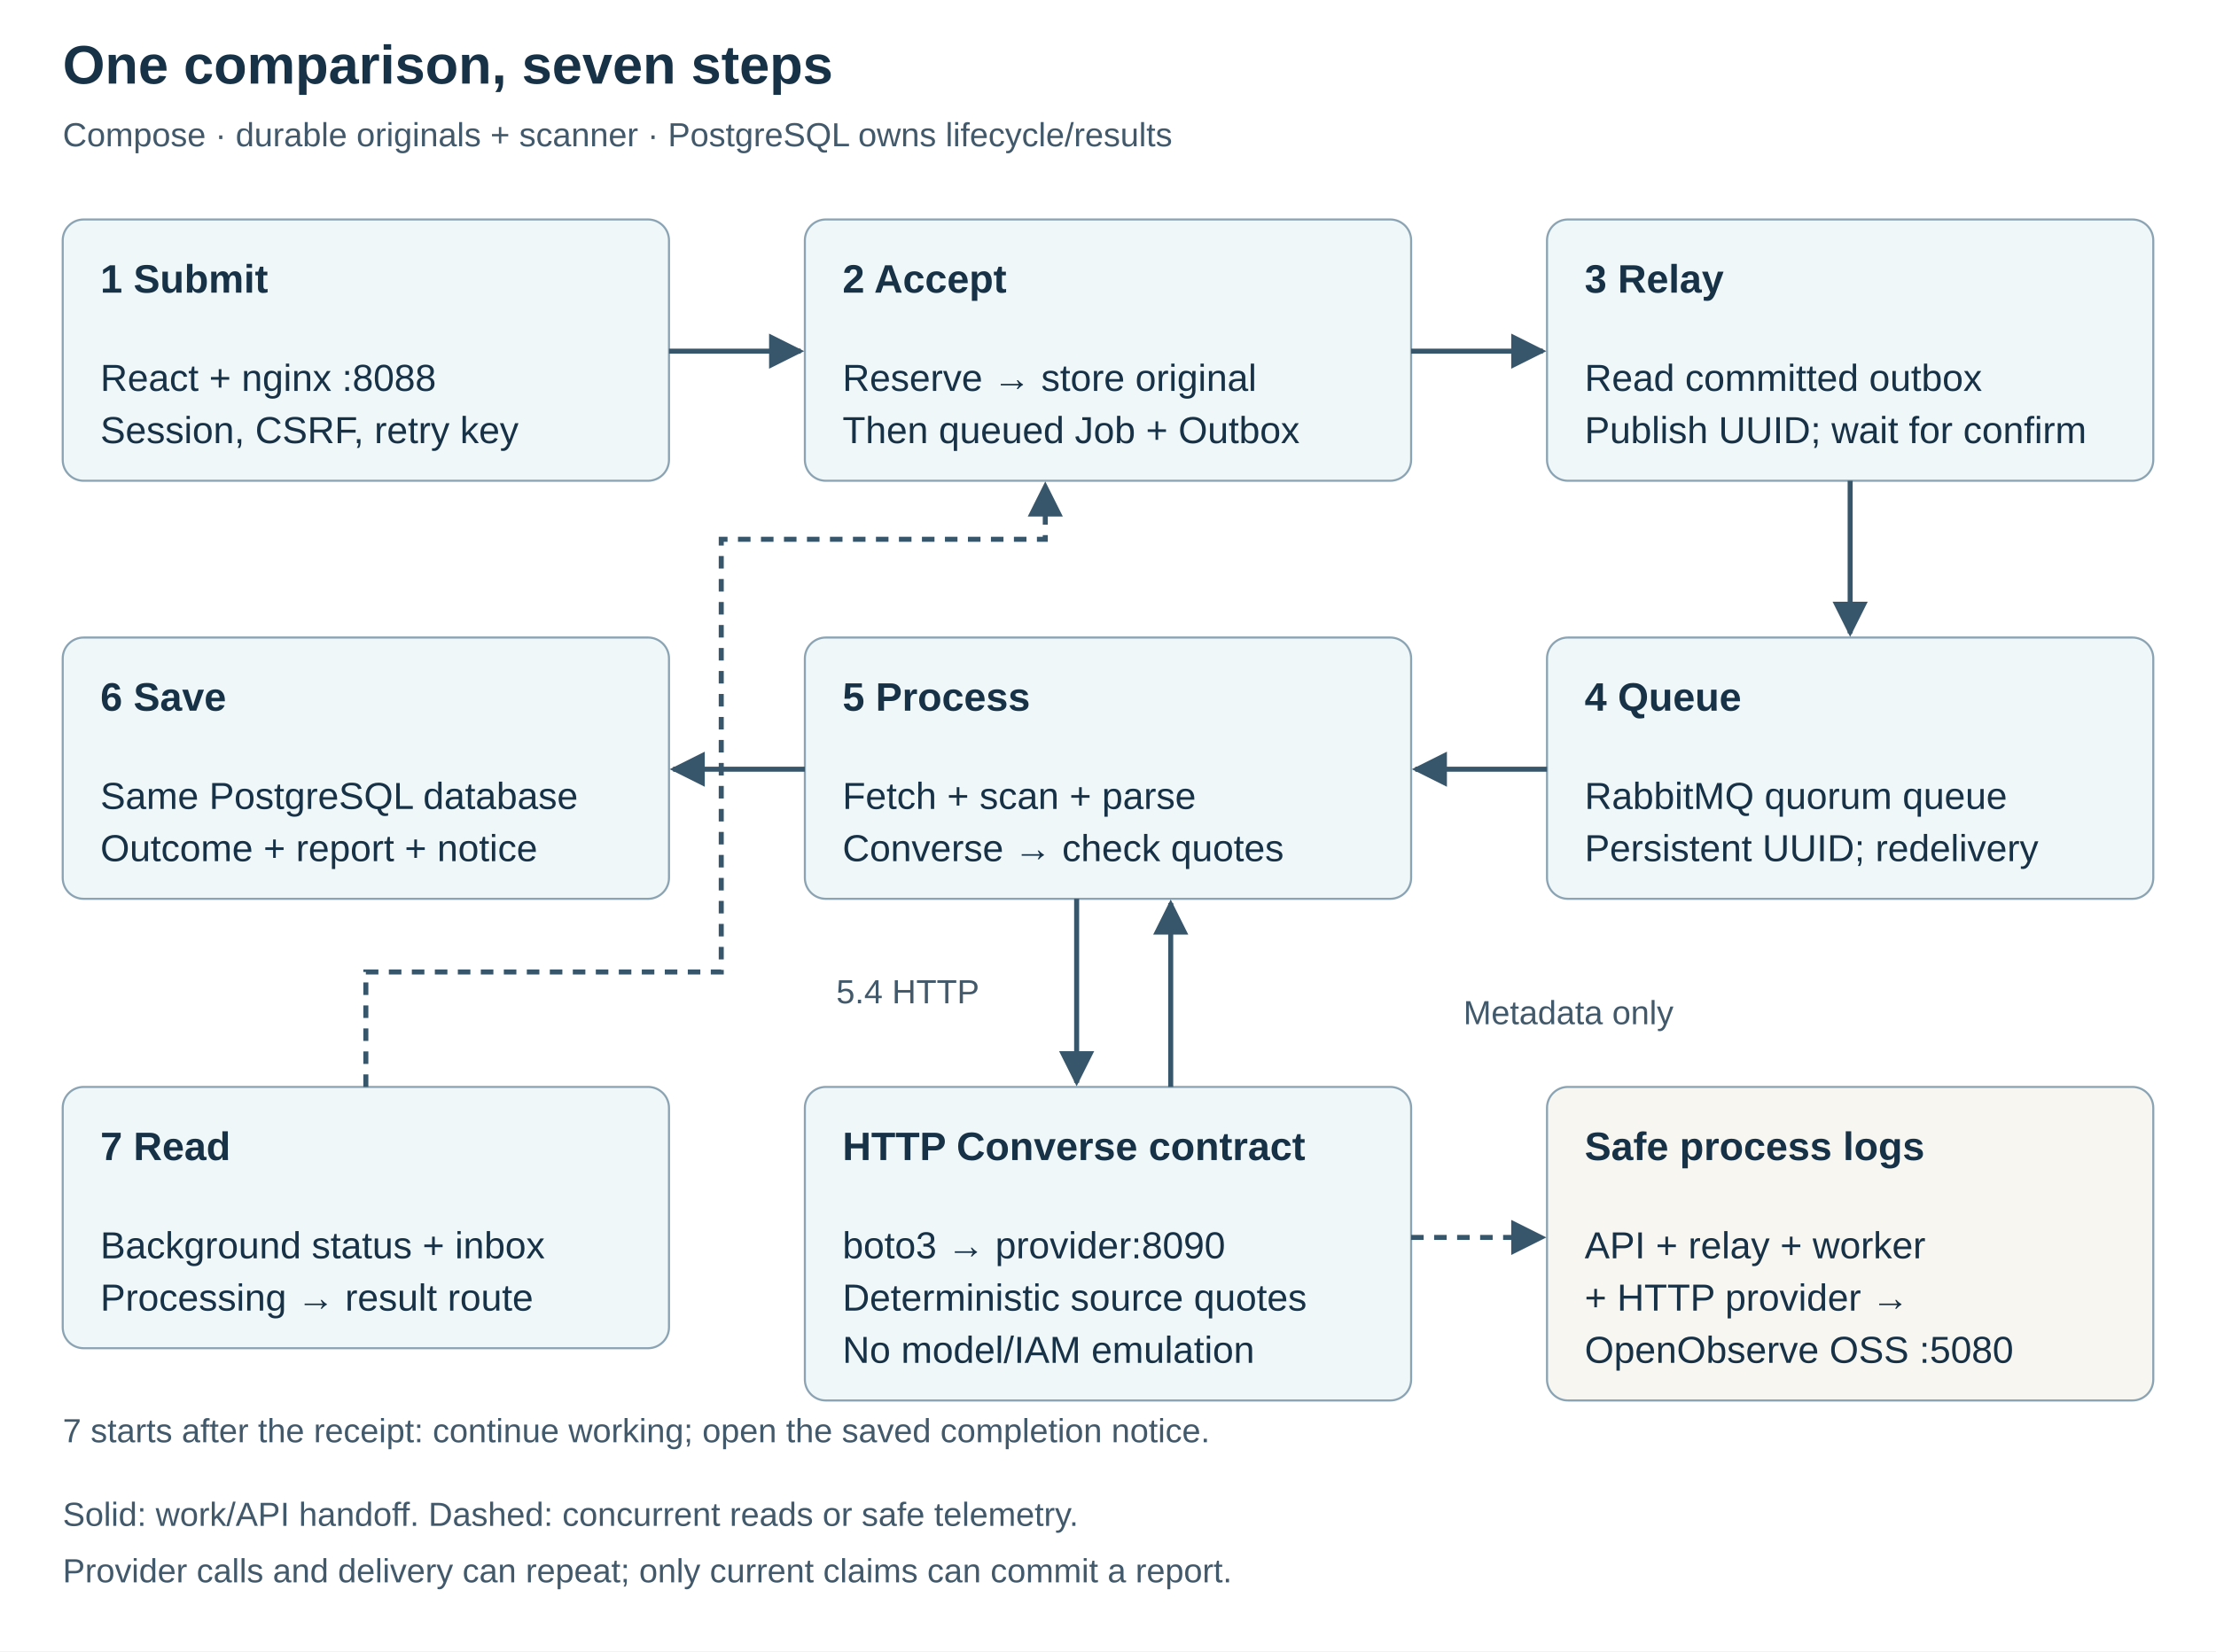
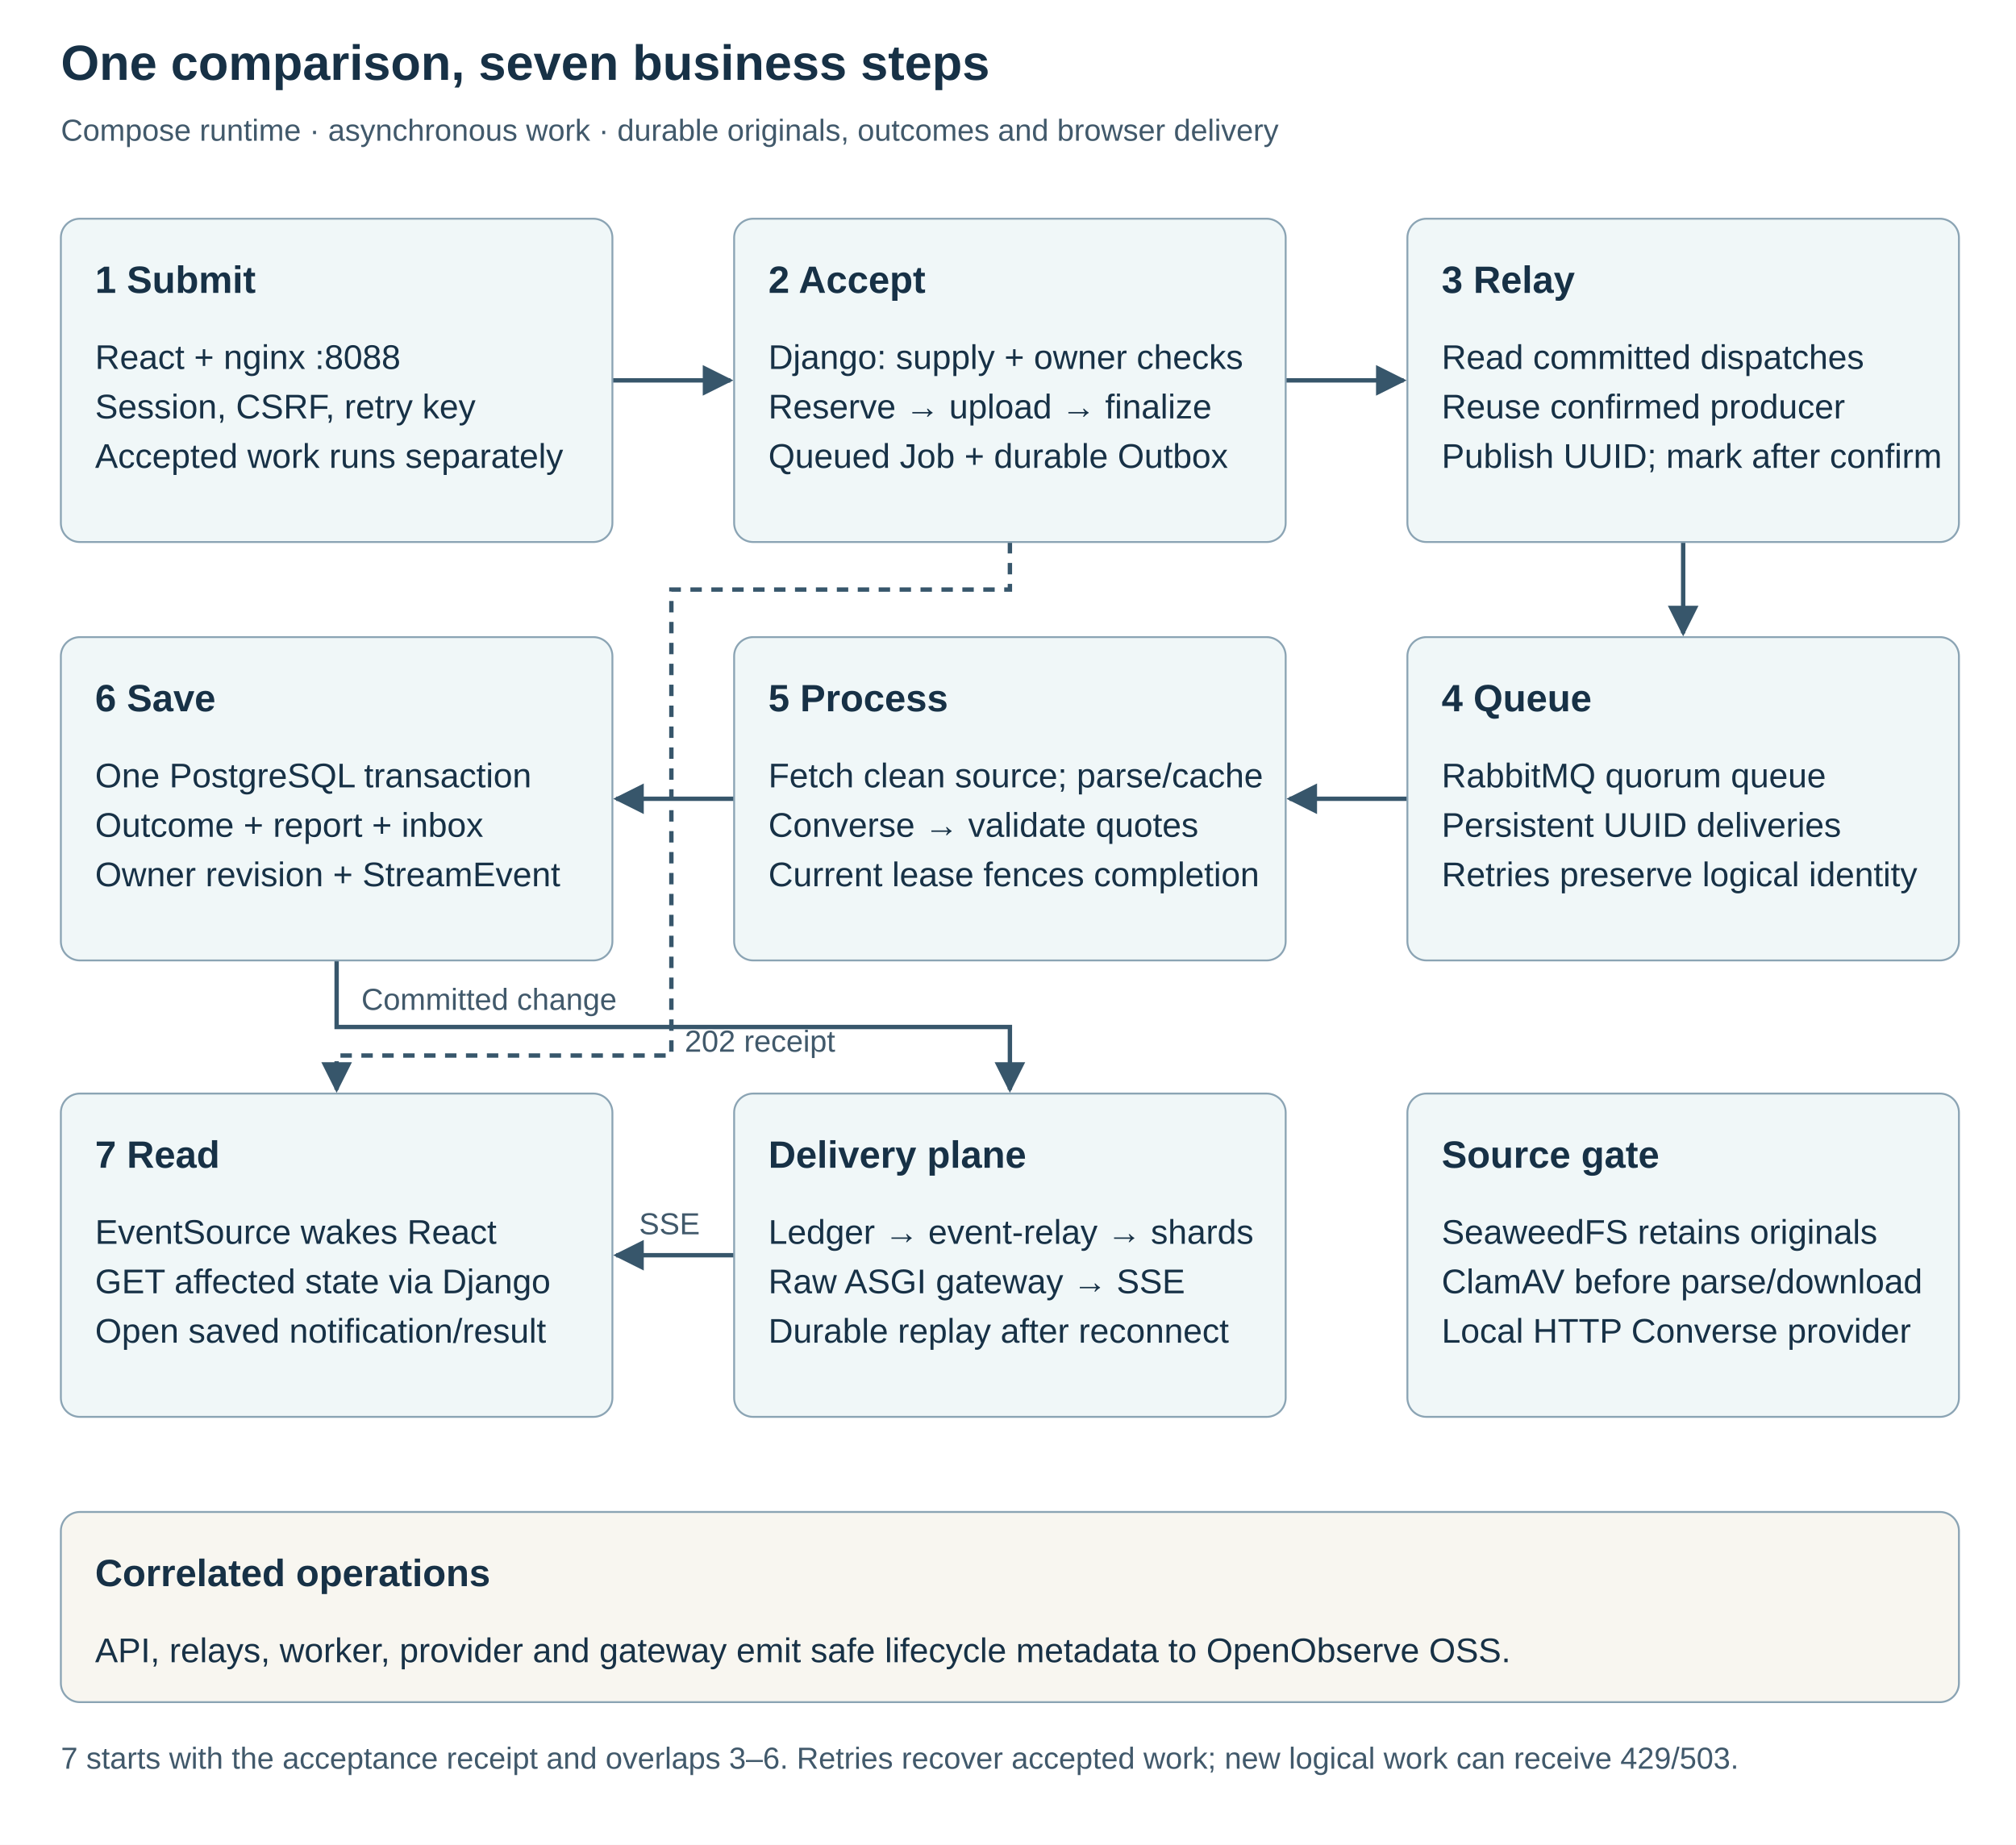
- <svg xmlns="http://www.w3.org/2000/svg" width="1060" height="790" viewBox="0 0 1060 790" role="img" aria-labelledby="diagram-title diagram-description">
+ <svg xmlns="http://www.w3.org/2000/svg" width="1060" height="970" viewBox="0 0 1060 970" role="img" aria-labelledby="title desc">
  <defs>
    <marker id="arrow" viewBox="0 0 10 10" refX="9" refY="5" markerWidth="7" markerHeight="7" orient="auto-start-reverse">
      <path d="M0 0L10 5L0 10Z" fill="#37566b" />
    </marker>
  </defs>
-   <rect width="1060" height="790" fill="#fff" />
-   <style>text{font-family:Arial,Helvetica,sans-serif;fill:#173146}.title{font-size:26px;font-weight:700}.label{font-size:19px;font-weight:700}.body{font-size:18px}.small{font-size:16px;fill:#41596b}.path{fill:none;stroke:#37566b;stroke-width:2.4;marker-end:url(#arrow)}.dashed{stroke-dasharray:6 5}</style>
-   <text x="30" y="40" class="title">One comparison, seven steps</text>
-   <text x="30" y="70" class="small">Compose · durable originals + scanner · PostgreSQL owns lifecycle/results</text>
-   <rect x="30" y="105" width="290" height="125" rx="10" fill="#f0f7f8" stroke="#8ba4b4" />
-   <text x="48" y="140" class="label">1  Submit</text>
-   <text x="48" y="187" class="body">React + nginx :8088</text>
-   <text x="48" y="212" class="body">Session, CSRF, retry key</text>
-   <rect x="385" y="105" width="290" height="125" rx="10" fill="#f0f7f8" stroke="#8ba4b4" />
-   <text x="403" y="140" class="label">2  Accept</text>
-   <text x="403" y="187" class="body">Reserve → store original</text>
-   <text x="403" y="212" class="body">Then queued Job + Outbox</text>
-   <rect x="740" y="105" width="290" height="125" rx="10" fill="#f0f7f8" stroke="#8ba4b4" />
-   <text x="758" y="140" class="label">3  Relay</text>
-   <text x="758" y="187" class="body">Read committed outbox</text>
-   <text x="758" y="212" class="body">Publish UUID; wait for confirm</text>
-   <rect x="740" y="305" width="290" height="125" rx="10" fill="#f0f7f8" stroke="#8ba4b4" />
-   <text x="758" y="340" class="label">4  Queue</text>
-   <text x="758" y="387" class="body">RabbitMQ quorum queue</text>
-   <text x="758" y="412" class="body">Persistent UUID; redelivery</text>
-   <rect x="385" y="305" width="290" height="125" rx="10" fill="#f0f7f8" stroke="#8ba4b4" />
-   <text x="403" y="340" class="label">5  Process</text>
-   <text x="403" y="387" class="body">Fetch + scan + parse</text>
-   <text x="403" y="412" class="body">Converse → check quotes</text>
-   <rect x="30" y="305" width="290" height="125" rx="10" fill="#f0f7f8" stroke="#8ba4b4" />
-   <text x="48" y="340" class="label">6  Save</text>
-   <text x="48" y="387" class="body">Same PostgreSQL database</text>
-   <text x="48" y="412" class="body">Outcome + report + notice</text>
-   <rect x="30" y="520" width="290" height="125" rx="10" fill="#f0f7f8" stroke="#8ba4b4" />
-   <text x="48" y="555" class="label">7  Read</text>
-   <text x="48" y="602" class="body">Background status + inbox</text>
-   <text x="48" y="627" class="body">Processing → result route</text>
-   <path class="path" d="M320 168H383" />
-   <path class="path" d="M675 168H738" />
-   <path class="path" d="M885 230V303" />
-   <path class="path" d="M740 368H677" />
-   <path class="path" d="M385 368H322" />
-   <rect x="385" y="520" width="290" height="150" rx="10" fill="#f0f7f8" stroke="#8ba4b4" />
-   <text x="403" y="555" class="label">HTTP Converse contract</text>
-   <text x="403" y="602" class="body">boto3 → provider:8090</text>
-   <text x="403" y="627" class="body">Deterministic source quotes</text>
-   <text x="403" y="652" class="body">No model/IAM emulation</text>
-   <path class="path" d="M515 430V518" />
-   <path class="path" d="M560 520V432" />
-   <text x="400" y="480" class="small">5.4 HTTP</text>
-   <rect x="740" y="520" width="290" height="150" rx="10" fill="#f8f6f0" stroke="#8ba4b4" />
-   <text x="758" y="555" class="label">Safe process logs</text>
-   <text x="758" y="602" class="body">API + relay + worker</text>
-   <text x="758" y="627" class="body">+ HTTP provider →</text>
-   <text x="758" y="652" class="body">OpenObserve OSS :5080</text>
-   <path class="path dashed" d="M675 592H738" />
-   <text x="700" y="490" class="small">Metadata only</text>
-   <path class="path dashed" d="M175 520V465H345V258H500V232" />
-   <text x="30" y="690" class="small">7 starts after the receipt: continue working; open the saved completion notice.</text>
-   <text x="30" y="730" class="small">Solid: work/API handoff. Dashed: concurrent reads or safe telemetry.</text>
-   <text x="30" y="757" class="small">Provider calls and delivery can repeat; only current claims can commit a report.</text>
+   <style>text{font-family:Arial,Helvetica,sans-serif;fill:#173146}.title{font-size:26px;font-weight:700}.label{font-size:20px;font-weight:700}.body{font-size:18px}.small{font-size:16px;fill:#41596b}.edge{fill:none;stroke:#37566b;stroke-width:2.3;marker-end:url(#arrow)}.wake{stroke-dasharray:6 5}</style>
+   <rect width="1060" height="970" fill="#fff" />
+   <g id="connections">
+     <path class="edge" d="M322 200L384 200" />
+     <path class="edge" d="M676 200L738 200" />
+     <path class="edge" d="M885 285L885 333" />
+     <path class="edge" d="M740 420L678 420" />
+     <path class="edge" d="M386 420L324 420" />
+     <path class="edge" d="M177 505L177 540L531 540L531 573" />
+     <path class="edge" d="M386 660L324 660" />
+     <path class="edge wake" d="M531 285L531 310L353 310L353 555L177 555L177 573" />
+   </g>
+   <g id="services">
+     <g id="Submit">
+       <rect x="32" y="115" width="290" height="170" rx="10" fill="#f0f7f8" stroke="#8ba4b4" />
+       <text x="50" y="154" class="label">1  Submit</text>
+       <text x="50" y="194" class="body">React + nginx :8088</text>
+       <text x="50" y="220" class="body">Session, CSRF, retry key</text>
+       <text x="50" y="246" class="body">Accepted work runs separately</text>
+     </g>
+     <g id="Accept">
+       <rect x="386" y="115" width="290" height="170" rx="10" fill="#f0f7f8" stroke="#8ba4b4" />
+       <text x="404" y="154" class="label">2  Accept</text>
+       <text x="404" y="194" class="body">Django: supply + owner checks</text>
+       <text x="404" y="220" class="body">Reserve → upload → finalize</text>
+       <text x="404" y="246" class="body">Queued Job + durable Outbox</text>
+     </g>
+     <g id="Relay">
+       <rect x="740" y="115" width="290" height="170" rx="10" fill="#f0f7f8" stroke="#8ba4b4" />
+       <text x="758" y="154" class="label">3  Relay</text>
+       <text x="758" y="194" class="body">Read committed dispatches</text>
+       <text x="758" y="220" class="body">Reuse confirmed producer</text>
+       <text x="758" y="246" class="body">Publish UUID; mark after confirm</text>
+     </g>
+     <g id="Queue">
+       <rect x="740" y="335" width="290" height="170" rx="10" fill="#f0f7f8" stroke="#8ba4b4" />
+       <text x="758" y="374" class="label">4  Queue</text>
+       <text x="758" y="414" class="body">RabbitMQ quorum queue</text>
+       <text x="758" y="440" class="body">Persistent UUID deliveries</text>
+       <text x="758" y="466" class="body">Retries preserve logical identity</text>
+     </g>
+     <g id="Process">
+       <rect x="386" y="335" width="290" height="170" rx="10" fill="#f0f7f8" stroke="#8ba4b4" />
+       <text x="404" y="374" class="label">5  Process</text>
+       <text x="404" y="414" class="body">Fetch clean source; parse/cache</text>
+       <text x="404" y="440" class="body">Converse → validate quotes</text>
+       <text x="404" y="466" class="body">Current lease fences completion</text>
+     </g>
+     <g id="Save">
+       <rect x="32" y="335" width="290" height="170" rx="10" fill="#f0f7f8" stroke="#8ba4b4" />
+       <text x="50" y="374" class="label">6  Save</text>
+       <text x="50" y="414" class="body">One PostgreSQL transaction</text>
+       <text x="50" y="440" class="body">Outcome + report + inbox</text>
+       <text x="50" y="466" class="body">Owner revision + StreamEvent</text>
+     </g>
+     <g id="Read">
+       <rect x="32" y="575" width="290" height="170" rx="10" fill="#f0f7f8" stroke="#8ba4b4" />
+       <text x="50" y="614" class="label">7  Read</text>
+       <text x="50" y="654" class="body">EventSource wakes React</text>
+       <text x="50" y="680" class="body">GET affected state via Django</text>
+       <text x="50" y="706" class="body">Open saved notification/result</text>
+     </g>
+     <g id="Delivery">
+       <rect x="386" y="575" width="290" height="170" rx="10" fill="#f0f7f8" stroke="#8ba4b4" />
+       <text x="404" y="614" class="label">Delivery plane</text>
+       <text x="404" y="654" class="body">Ledger → event-relay → shards</text>
+       <text x="404" y="680" class="body">Raw ASGI gateway → SSE</text>
+       <text x="404" y="706" class="body">Durable replay after reconnect</text>
+     </g>
+     <g id="Source">
+       <rect x="740" y="575" width="290" height="170" rx="10" fill="#f0f7f8" stroke="#8ba4b4" />
+       <text x="758" y="614" class="label">Source gate</text>
+       <text x="758" y="654" class="body">SeaweedFS retains originals</text>
+       <text x="758" y="680" class="body">ClamAV before parse/download</text>
+       <text x="758" y="706" class="body">Local HTTP Converse provider</text>
+     </g>
+     <g id="Logs">
+       <rect x="32" y="795" width="998" height="100" rx="10" fill="#f8f6f0" stroke="#8ba4b4" />
+       <text x="50" y="834" class="label">Correlated operations</text>
+       <text x="50" y="874" class="body">API, relays, worker, provider and gateway emit safe lifecycle metadata to OpenObserve OSS.</text>
+     </g>
+   </g>
+   <g id="annotations">
+     <text x="32" y="42" class="title">One comparison, seven business steps</text>
+     <text x="32" y="74" class="small">Compose runtime · asynchronous work · durable originals, outcomes and browser delivery</text>
+     <text x="190" y="531" class="small">Committed change</text>
+     <text x="336" y="649" class="small">SSE</text>
+     <text x="360" y="553" class="small">202 receipt</text>
+     <text x="32" y="930" class="small">7 starts with the acceptance receipt and overlaps 3–6. Retries recover accepted work; new logical work can receive 429/503.</text>
+   </g>
</svg>
